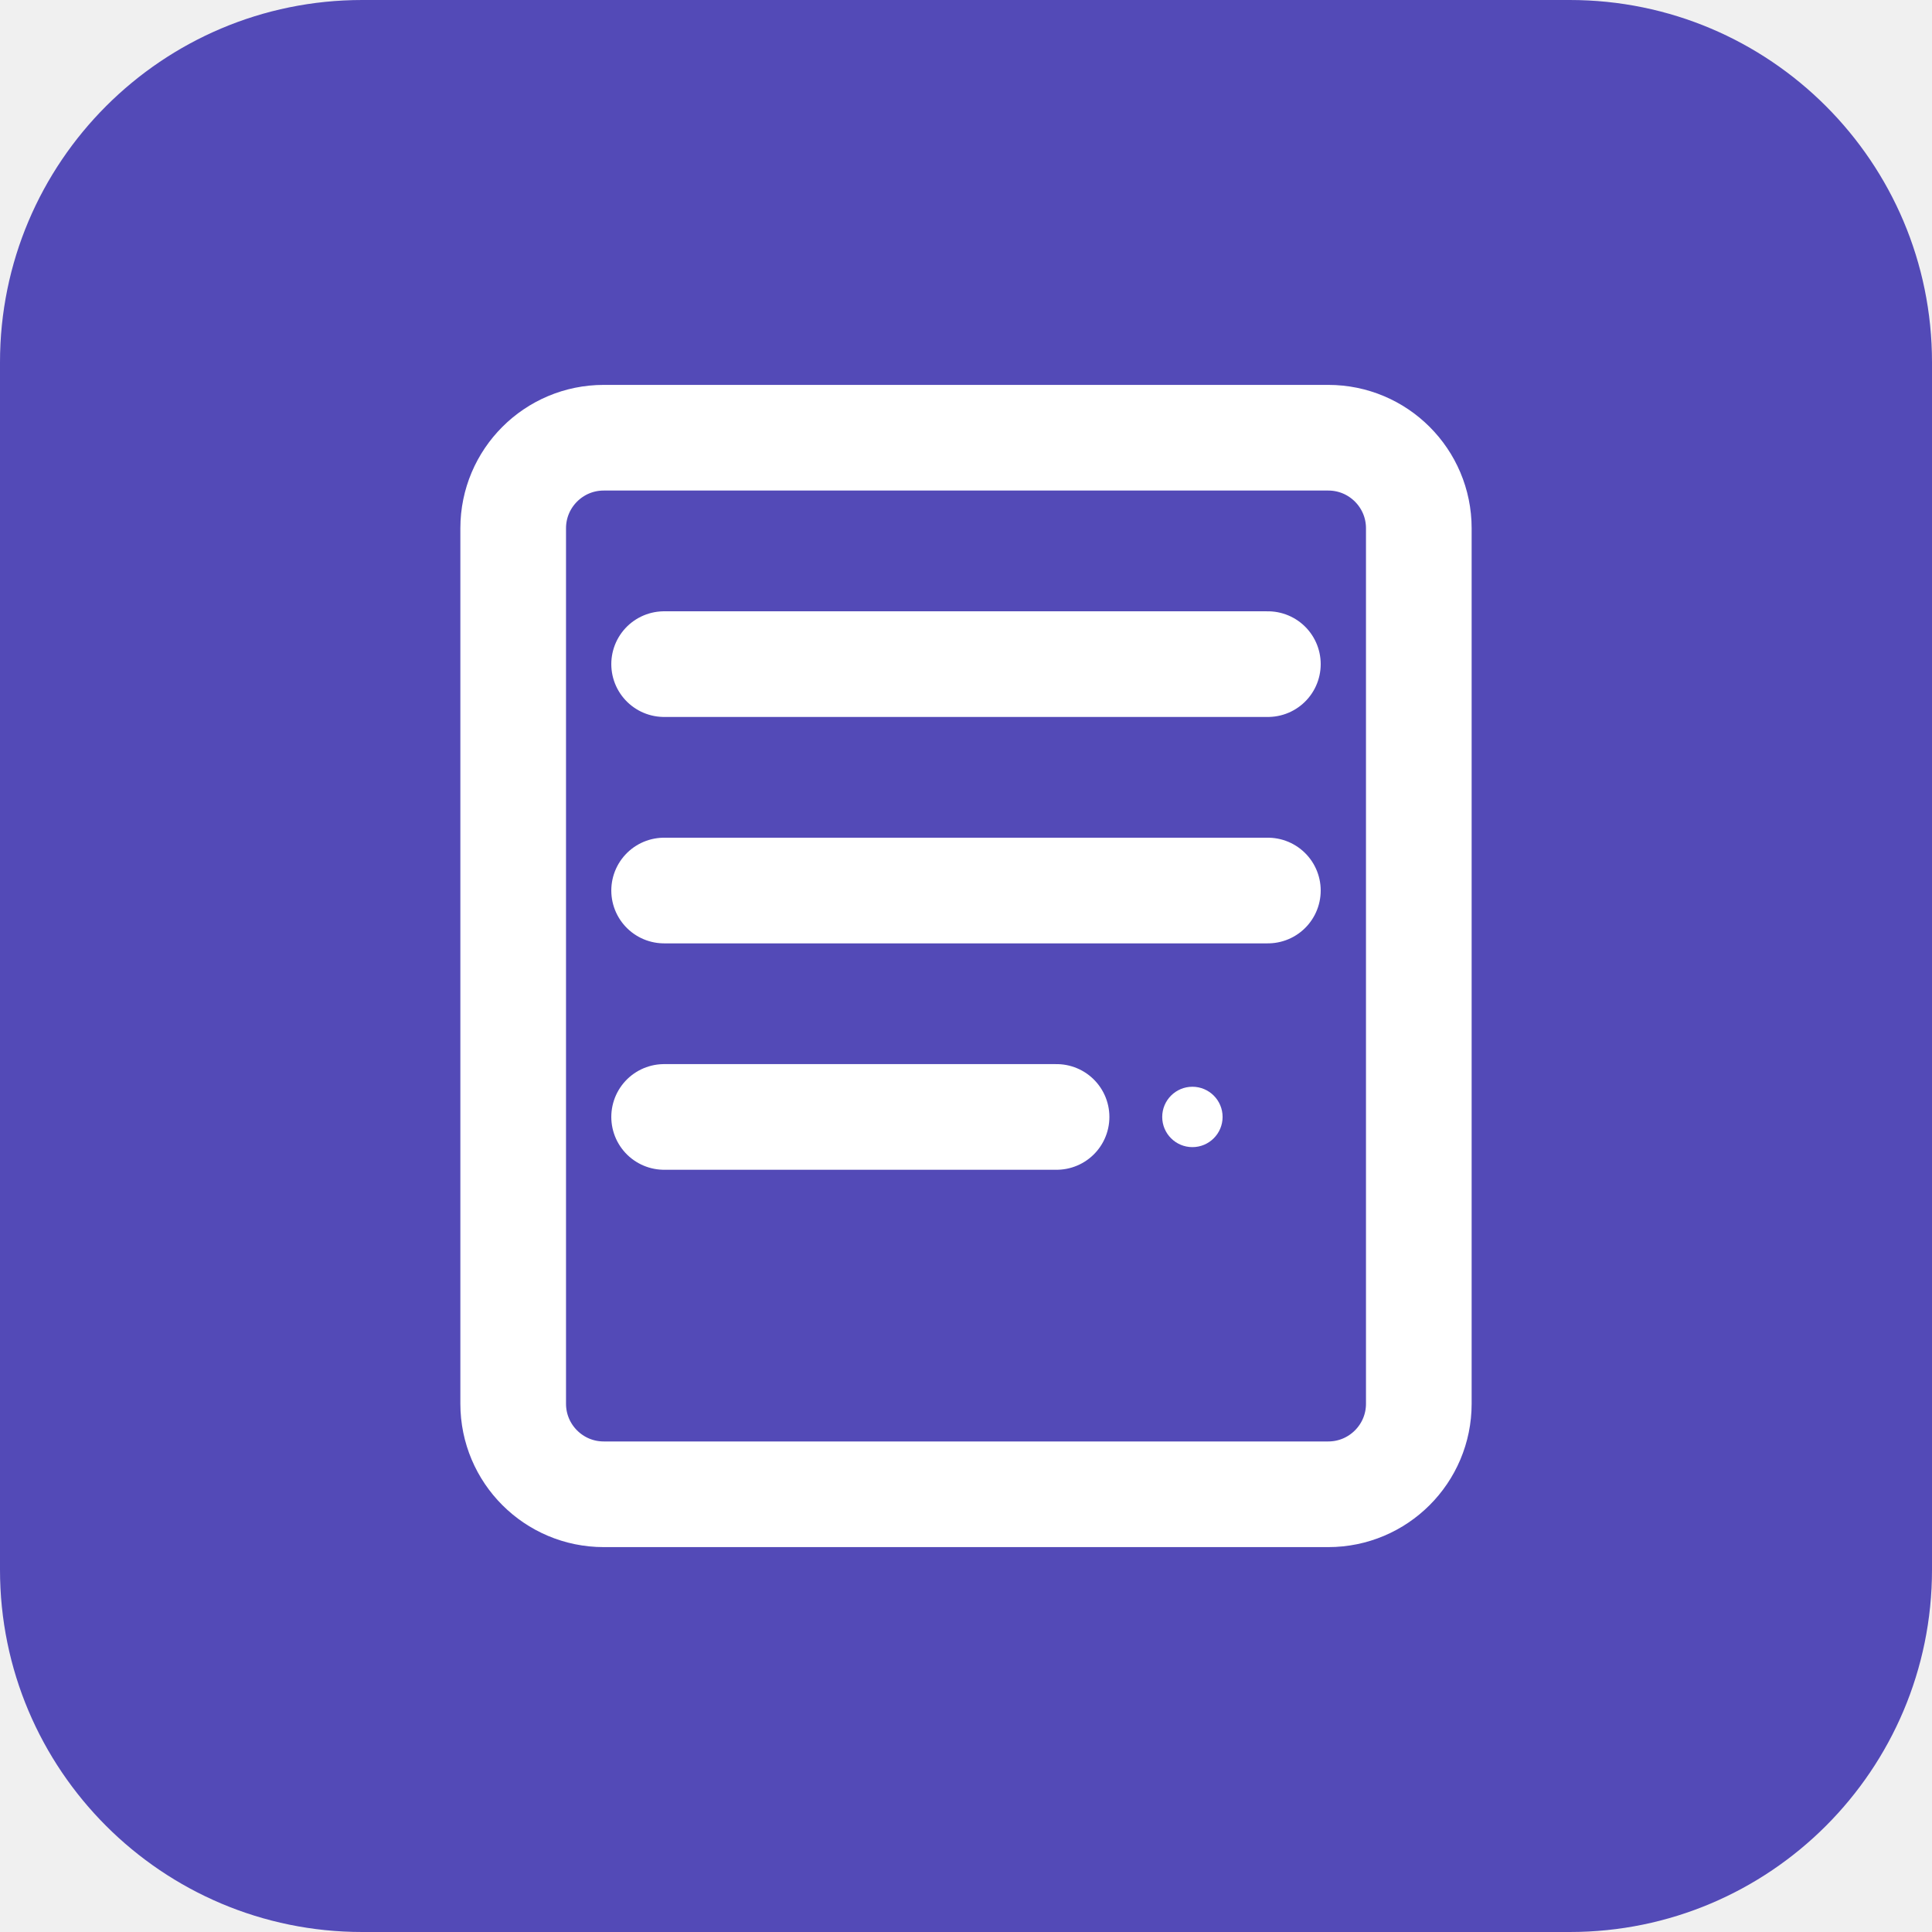
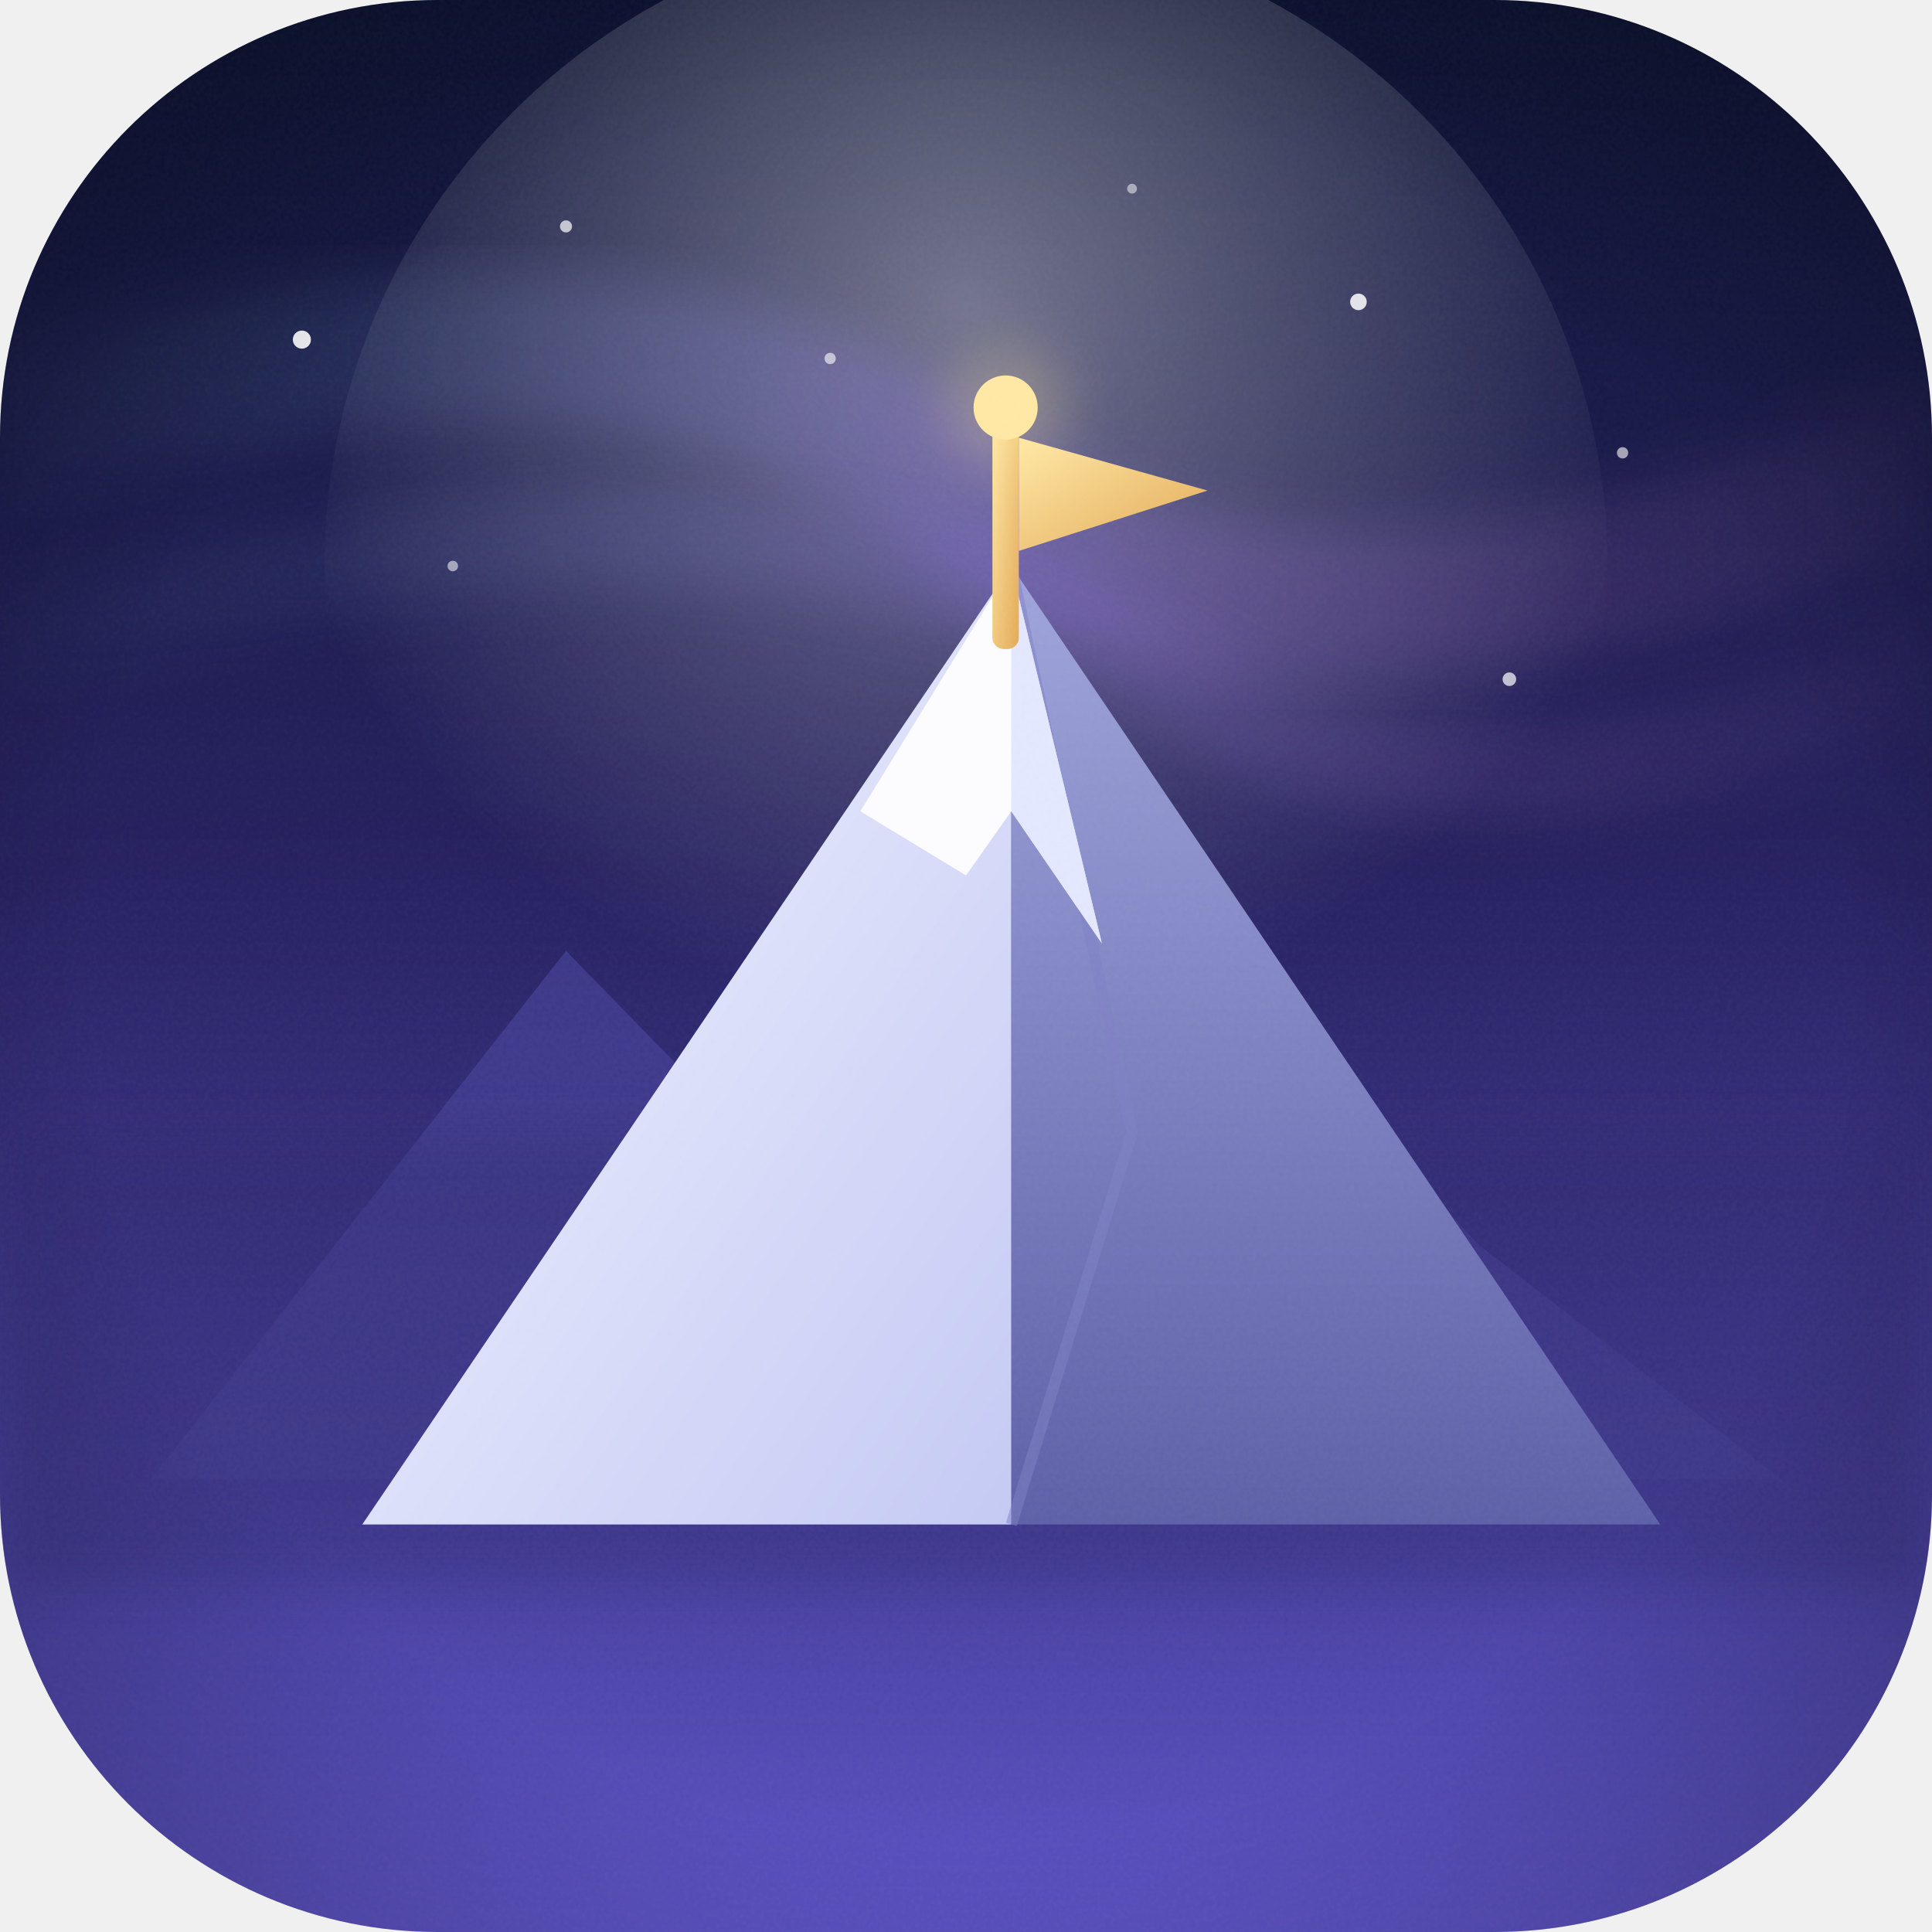
- <svg xmlns="http://www.w3.org/2000/svg" viewBox="0 0 512 512">
-   <rect width="512" height="512" rx="96" fill="#534AB7" />
-   <g fill="none" stroke="#fff" stroke-width="28" stroke-linecap="round" stroke-linejoin="round">
-     <rect x="136" y="116" width="240" height="280" rx="24" />
-     <line x1="176" y1="176" x2="336" y2="176" />
-     <line x1="176" y1="236" x2="336" y2="236" />
-     <line x1="176" y1="296" x2="280" y2="296" />
-     <circle cx="316" cy="296" r="8" fill="#fff" stroke="none" />
+ <svg xmlns="http://www.w3.org/2000/svg" width="512" height="512" viewBox="0 0 512 512">
+   <defs>
+     <linearGradient id="sky" x1="0" y1="0" x2="0" y2="1">
+       <stop offset="0" stop-color="#0a1030" />
+       <stop offset="0.45" stop-color="#241f5e" />
+       <stop offset="1" stop-color="#5b51c4" />
+     </linearGradient>
+     <linearGradient id="aurora" x1="0" y1="0" x2="1" y2="0">
+       <stop offset="0" stop-color="#7be0c0" stop-opacity="0" />
+       <stop offset="0.5" stop-color="#9c7bff" stop-opacity="0.55" />
+       <stop offset="1" stop-color="#ff9ec4" stop-opacity="0" />
+     </linearGradient>
+     <linearGradient id="lit" x1="0" y1="0" x2="1" y2="1">
+       <stop offset="0" stop-color="#f3f5ff" />
+       <stop offset="1" stop-color="#c4c9f4" />
+     </linearGradient>
+     <linearGradient id="shadow" x1="0" y1="0" x2="0" y2="1">
+       <stop offset="0" stop-color="#9ea3da" />
+       <stop offset="1" stop-color="#5c5fa6" />
+     </linearGradient>
+     <linearGradient id="gold" x1="0" y1="0" x2="1" y2="1">
+       <stop offset="0" stop-color="#ffe7a3" />
+       <stop offset="1" stop-color="#e2a957" />
+     </linearGradient>
+     <radialGradient id="moon" cx="0.5" cy="0.3" r="0.55">
+       <stop offset="0" stop-color="#ffffff" stop-opacity="0.4" />
+       <stop offset="1" stop-color="#ffffff" stop-opacity="0" />
+     </radialGradient>
+     <radialGradient id="vig" cx="0.5" cy="0.5" r="0.75">
+       <stop offset="0.6" stop-color="#000000" stop-opacity="0" />
+       <stop offset="1" stop-color="#000000" stop-opacity="0.35" />
+     </radialGradient>
+     <filter id="grain">
+       <feTurbulence type="fractalNoise" baseFrequency="0.85" numOctaves="2" stitchTiles="stitch" result="n" />
+       <feColorMatrix in="n" type="matrix" values="0 0 0 0 1  0 0 0 0 1  0 0 0 0 1  0 0 0 0.6 0" />
+     </filter>
+     <filter id="soft" x="-40%" y="-40%" width="180%" height="180%">
+       <feGaussianBlur stdDeviation="7" />
+     </filter>
+     <clipPath id="r">
+       <rect width="512" height="512" rx="116" />
+     </clipPath>
+   </defs>
+   <g clip-path="url(#r)">
+     <rect width="512" height="512" fill="url(#sky)" />
+     <circle cx="256" cy="150" r="170" fill="url(#moon)" />
+     <path d="M-20 120 Q160 60 256 130 T540 110" fill="none" stroke="url(#aurora)" stroke-width="40" opacity="0.5" filter="url(#soft)" />
+     <path d="M-20 175 Q200 110 300 175 T540 160" fill="none" stroke="url(#aurora)" stroke-width="26" opacity="0.35" filter="url(#soft)" />
+     <g fill="#ffffff">
+       <circle cx="80" cy="90" r="2.4" opacity="0.9" />
+       <circle cx="150" cy="60" r="1.6" opacity="0.7" />
+       <circle cx="360" cy="80" r="2.2" opacity="0.85" />
+       <circle cx="430" cy="120" r="1.5" opacity="0.6" />
+       <circle cx="120" cy="150" r="1.4" opacity="0.55" />
+       <circle cx="400" cy="180" r="1.8" opacity="0.7" />
+       <circle cx="300" cy="50" r="1.3" opacity="0.5" />
+       <circle cx="220" cy="95" r="1.5" opacity="0.6" />
+     </g>
+     <path d="M40 392 L150 252 L228 332 L300 232 L392 330 L472 392 Z" fill="#4b46a0" opacity="0.55" />
+     <rect x="0" y="300" width="512" height="120" fill="#2a2668" opacity="0.35" filter="url(#soft)" />
+     <path d="M268 150 L440 404 L268 404 Z" fill="url(#shadow)" />
+     <path d="M96 404 L268 150 L268 404 Z" fill="url(#lit)" />
+     <path d="M268 150 L300 300 L268 404" fill="none" stroke="#7d80c4" stroke-width="3" opacity="0.5" />
+     <path d="M268 150 L228 215 L256 232 L268 215 L292 250 L268 150 Z" fill="#ffffff" opacity="0.92" />
+     <path d="M268 215 L268 150 L292 250 Z" fill="#dfe3ff" opacity="0.8" />
+     <rect x="263" y="112" width="7" height="60" rx="3" fill="url(#gold)" />
+     <path d="M270 116 L320 130 L270 146 Z" fill="url(#gold)" />
+     <circle cx="266.5" cy="108" r="8.5" fill="#ffe7a3" />
+     <circle cx="266.5" cy="108" r="16" fill="#ffe7a3" opacity="0.25" filter="url(#soft)" />
+     <rect width="512" height="512" filter="url(#grain)" opacity="0.07" />
+     <rect width="512" height="512" fill="url(#vig)" />
  </g>
</svg>
